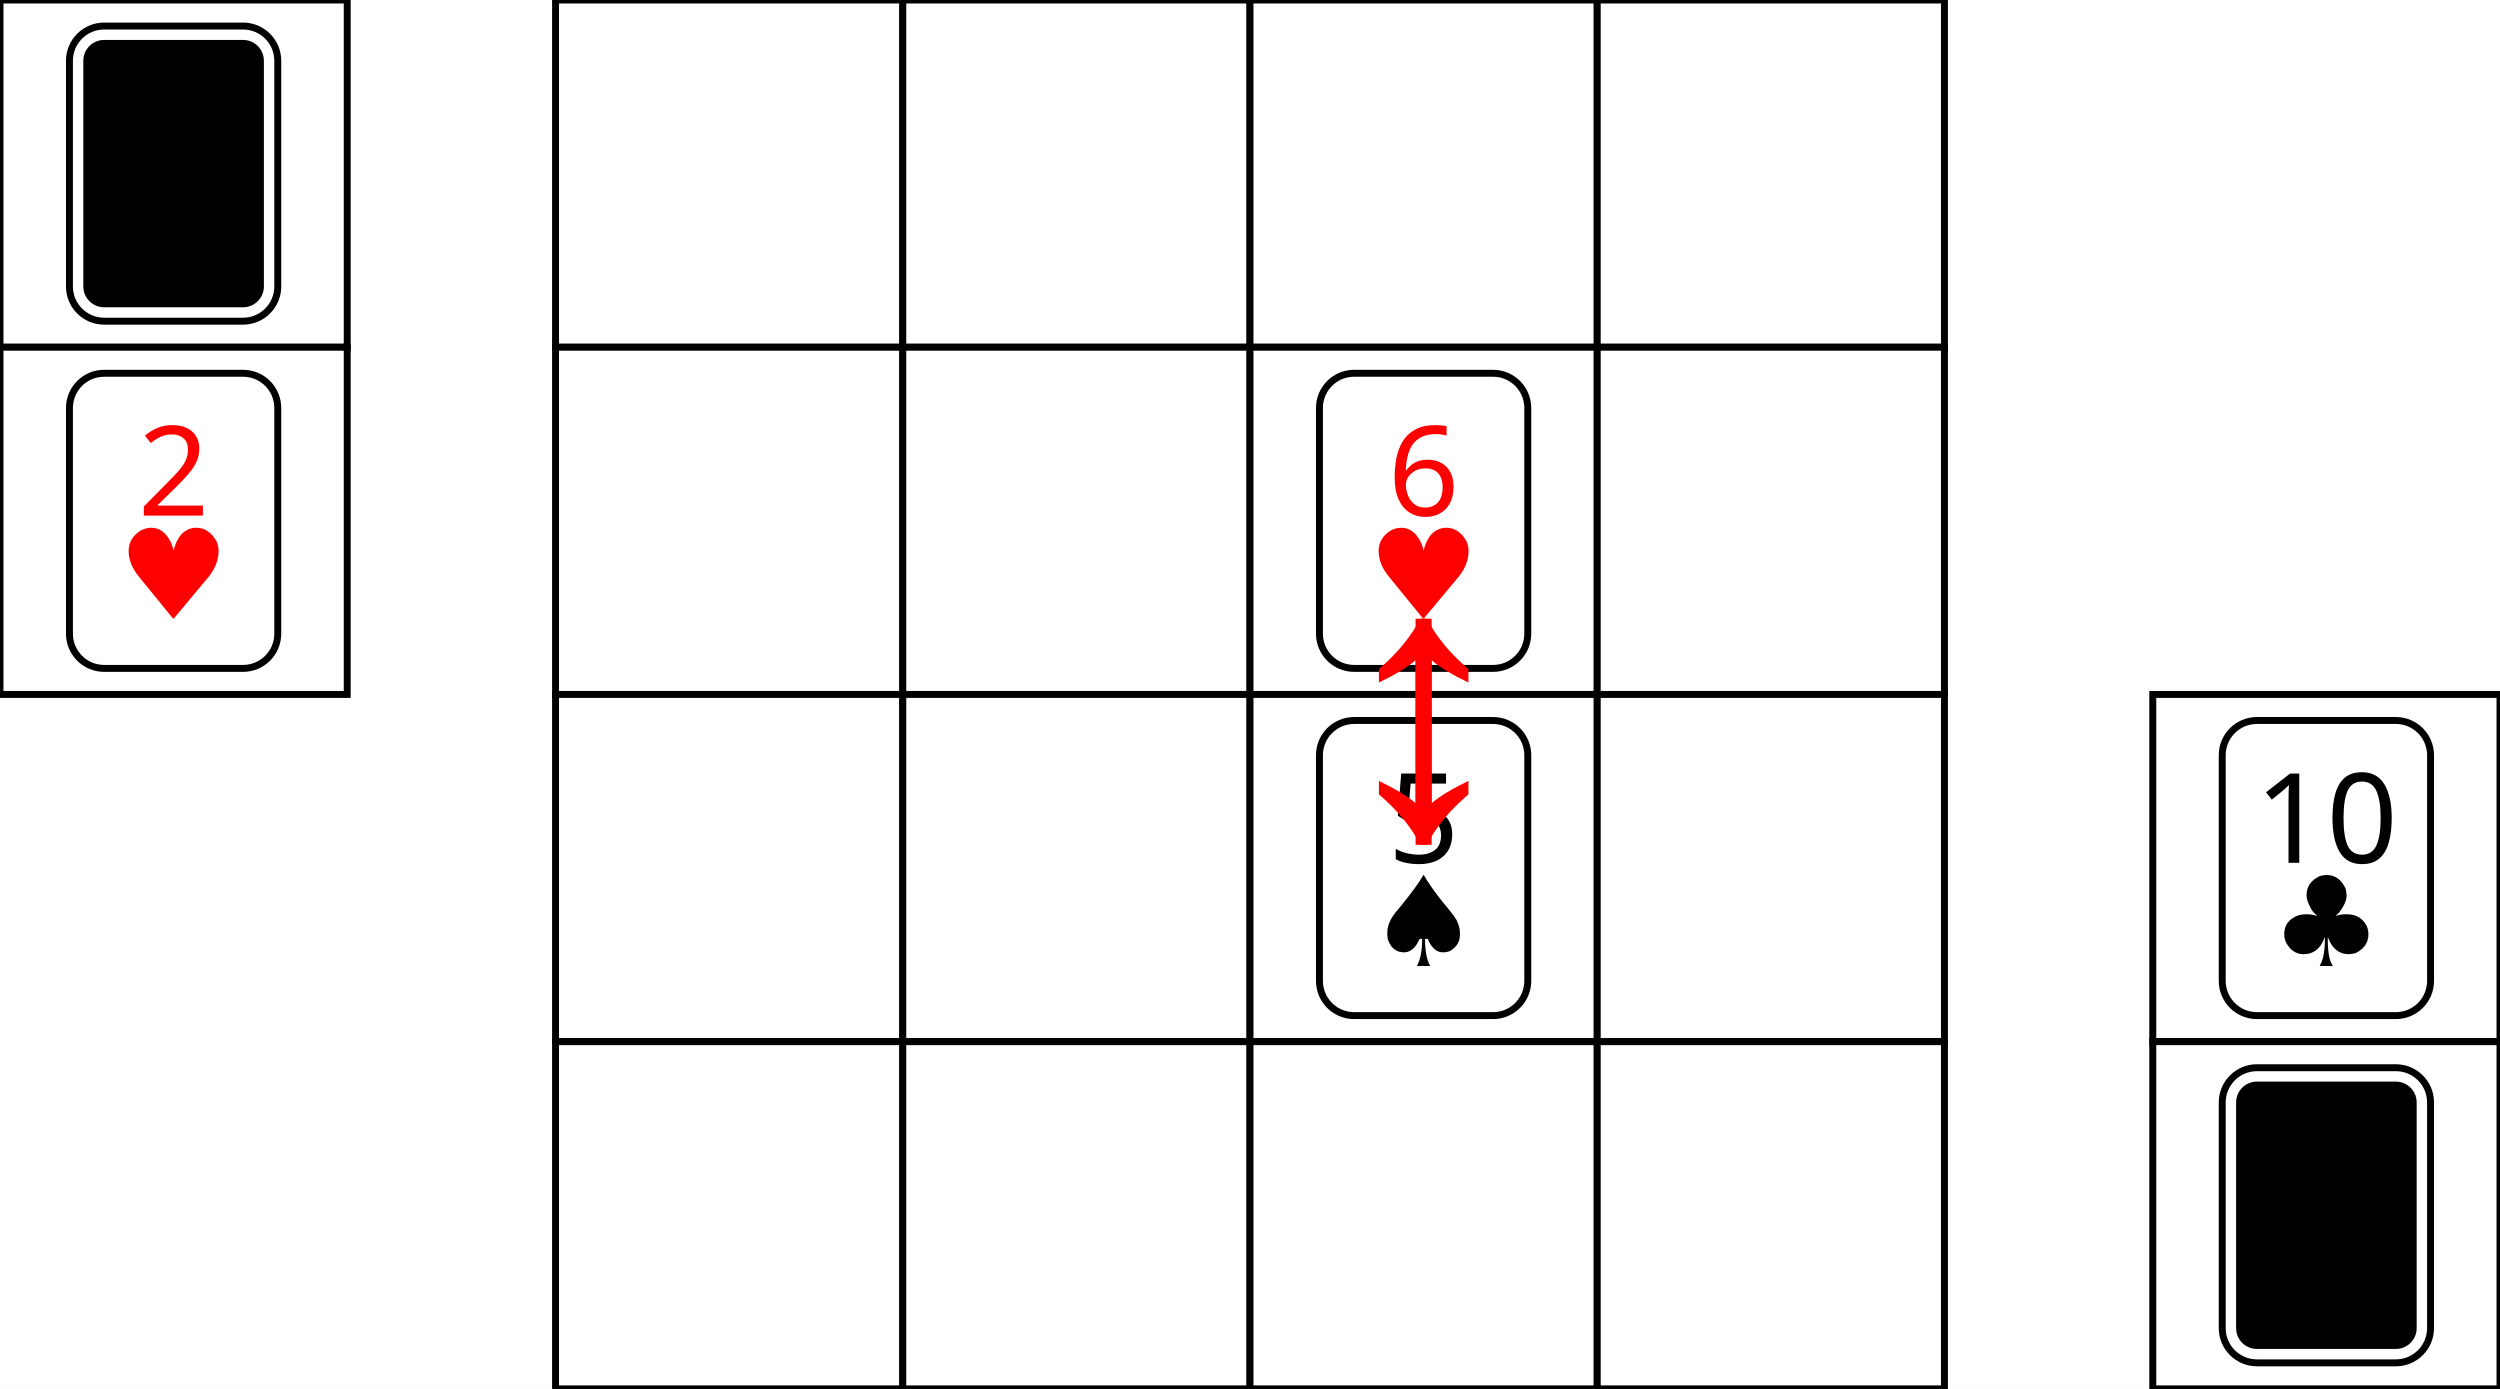
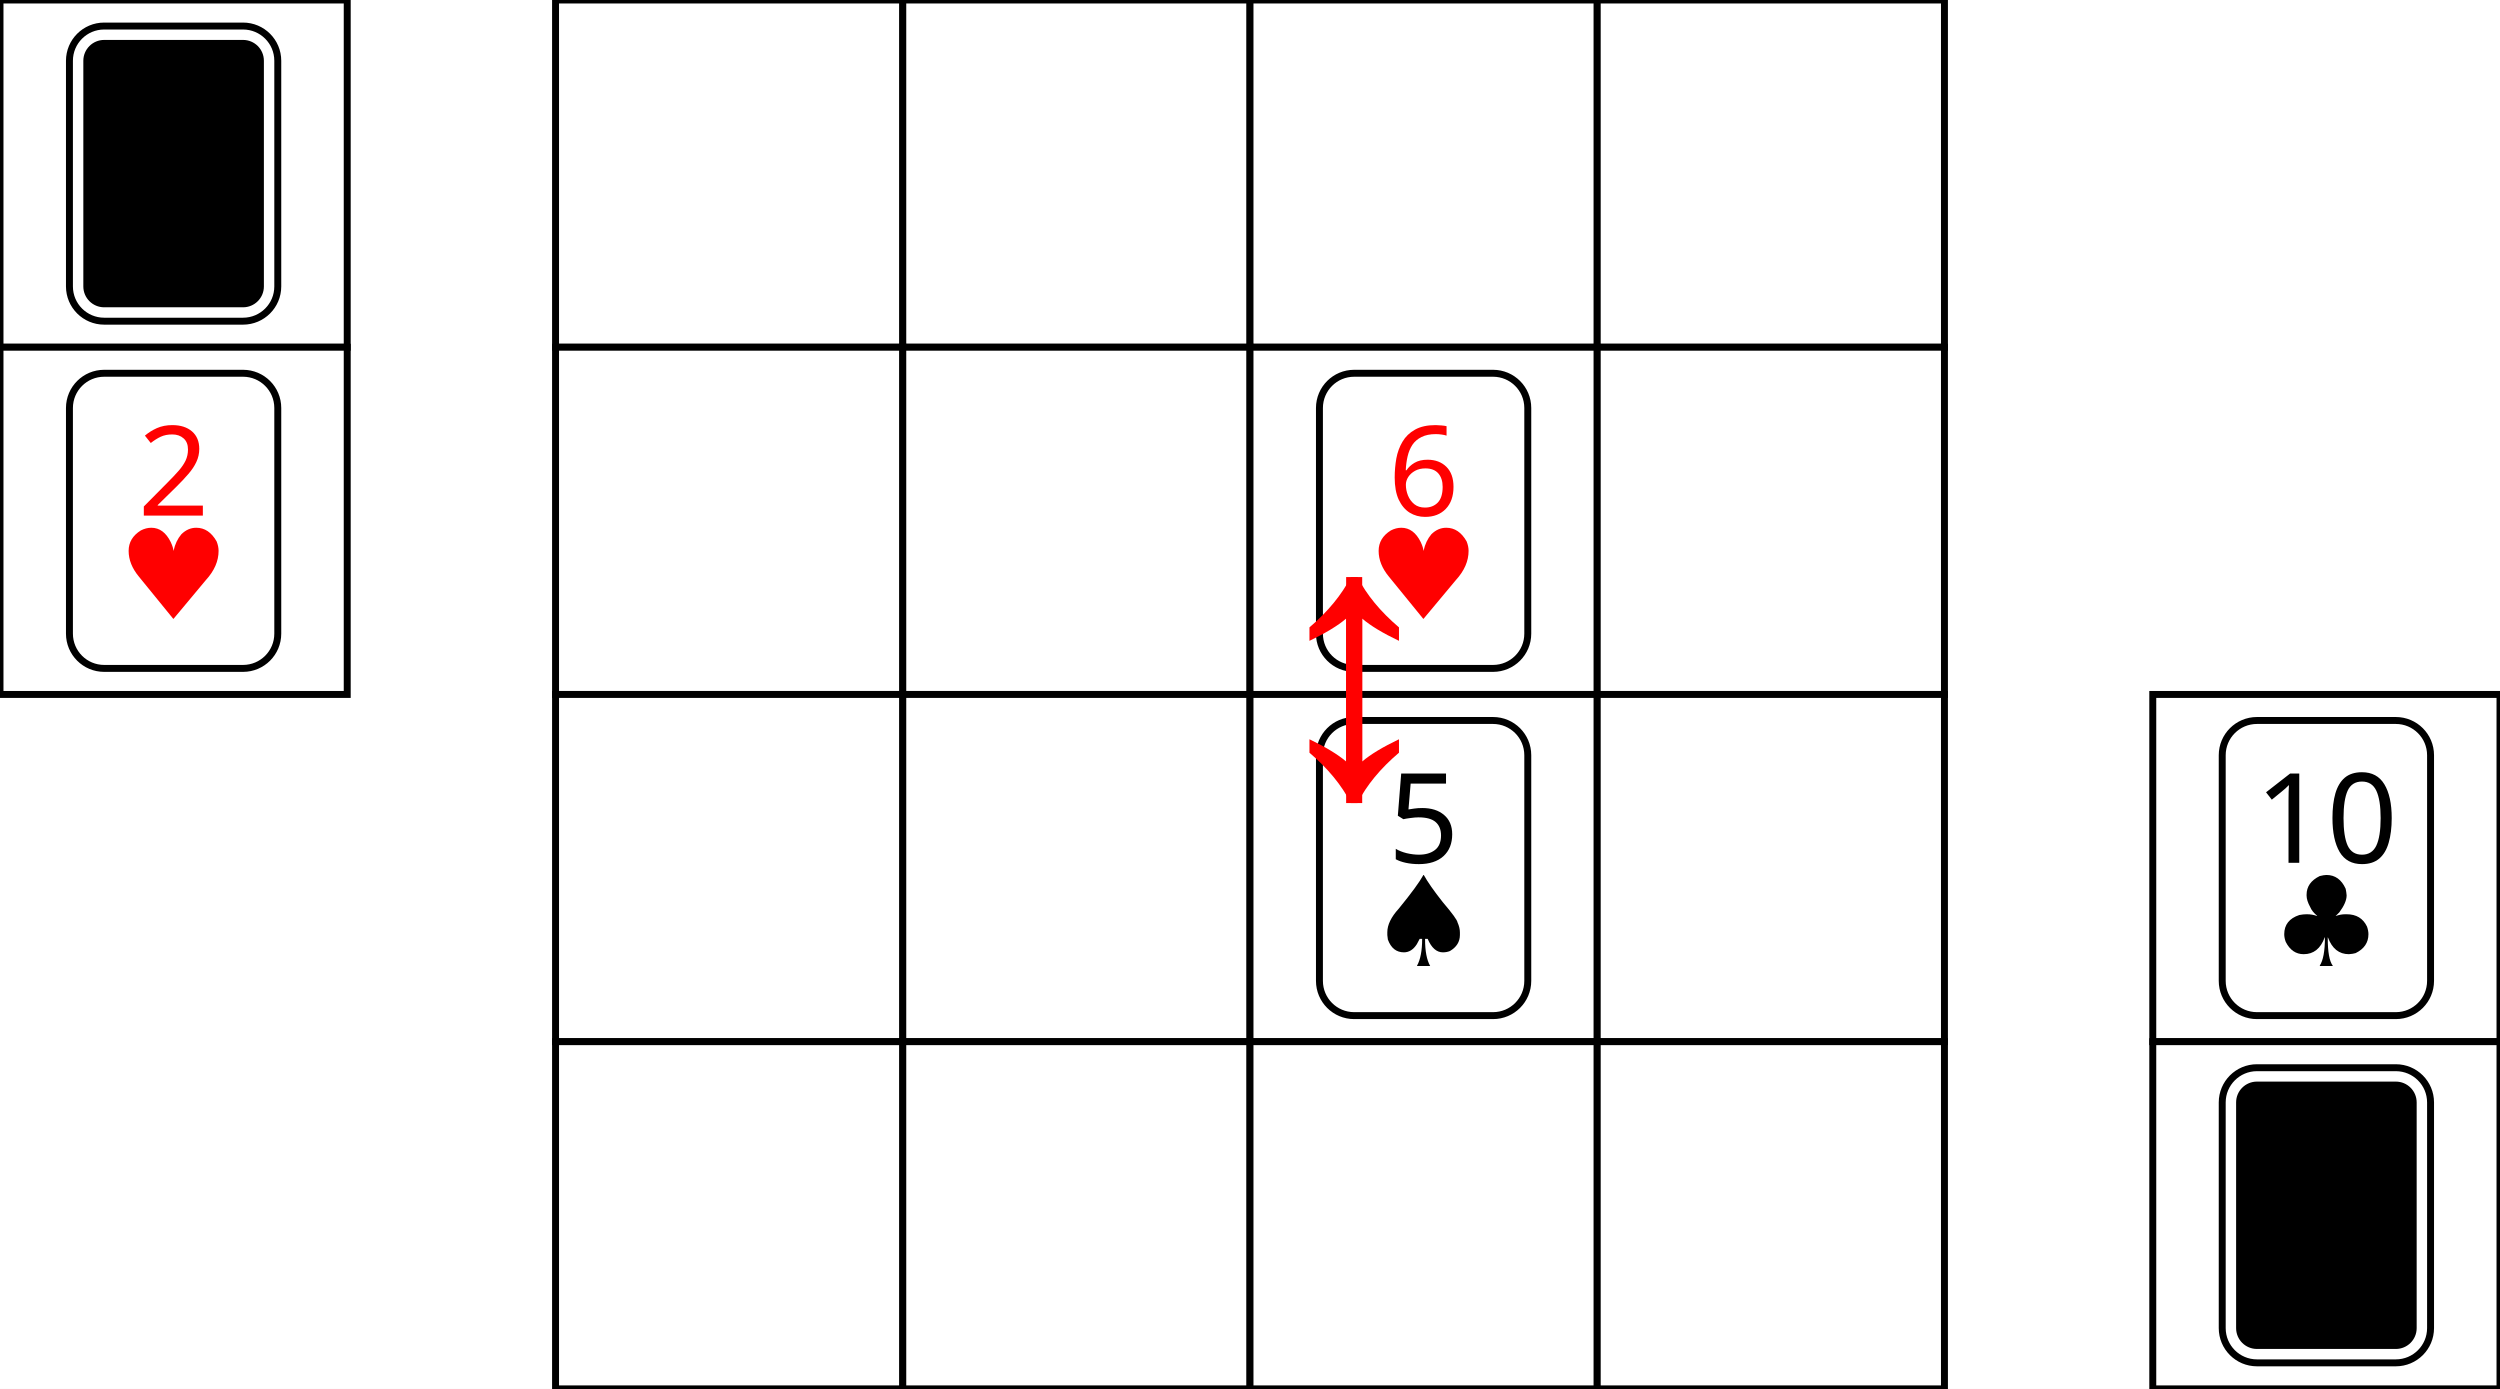
<svg xmlns="http://www.w3.org/2000/svg" width="360" height="200">
  <rect x="0" y="0" width="360" height="200" fill="#fff" />
  <rect x="0" y="0" width="50" height="50" fill="#fff" stroke="#000" />
  <rect x="0" y="50" width="50" height="50" fill="#fff" stroke="#000" />
  <rect x="310" y="100" width="50" height="50" fill="#fff" stroke="#000" />
  <rect x="310" y="150" width="50" height="50" fill="#fff" stroke="#000" />
  <rect x="80" y="0" width="50" height="50" fill="#fff" stroke="#000" />
  <rect x="130" y="0" width="50" height="50" fill="#fff" stroke="#000" />
  <rect x="180" y="0" width="50" height="50" fill="#fff" stroke="#000" />
  <rect x="230" y="0" width="50" height="50" fill="#fff" stroke="#000" />
  <rect x="80" y="50" width="50" height="50" fill="#fff" stroke="#000" />
  <rect x="130" y="50" width="50" height="50" fill="#fff" stroke="#000" />
  <rect x="180" y="50" width="50" height="50" fill="#fff" stroke="#000" />
  <rect x="230" y="50" width="50" height="50" fill="#fff" stroke="#000" />
  <rect x="80" y="100" width="50" height="50" fill="#fff" stroke="#000" />
  <rect x="130" y="100" width="50" height="50" fill="#fff" stroke="#000" />
  <rect x="180" y="100" width="50" height="50" fill="#fff" stroke="#000" />
  <rect x="230" y="100" width="50" height="50" fill="#fff" stroke="#000" />
  <rect x="80" y="150" width="50" height="50" fill="#fff" stroke="#000" />
  <rect x="130" y="150" width="50" height="50" fill="#fff" stroke="#000" />
  <rect x="180" y="150" width="50" height="50" fill="#fff" stroke="#000" />
  <rect x="230" y="150" width="50" height="50" fill="#fff" stroke="#000" />
  <rect x="10.0" y="3.75" width="30.0" height="42.5" rx="5" ry="5" fill="#fff" stroke="#000" stroke-width="1" />
  <rect x="12.0" y="5.75" width="26.0" height="38.5" rx="3" ry="3" fill="#000" stroke="none" />
  <rect x="10.0" y="53.75" width="30.0" height="42.5" rx="5" ry="5" fill="#fff" stroke="#000" stroke-width="1" />
  <text font-family="Noto Sans, sans-serif" x="25" y="84" font-size="18" fill="red" text-anchor="middle" dominant-baseline="middle">♥</text>
  <text font-family="Noto Sans, sans-serif" x="25" y="68" font-size="18" fill="red" text-anchor="middle" dominant-baseline="middle">2</text>
  <rect x="190.0" y="53.75" width="30.0" height="42.5" rx="5" ry="5" fill="#fff" stroke="#000" stroke-width="1" />
  <text font-family="Noto Sans, sans-serif" x="205" y="84" font-size="18" fill="red" text-anchor="middle" dominant-baseline="middle">♥</text>
  <text font-family="Noto Sans, sans-serif" x="205" y="68" font-size="18" fill="red" text-anchor="middle" dominant-baseline="middle">6</text>
  <rect x="190.0" y="103.75" width="30.0" height="42.5" rx="5" ry="5" fill="#fff" stroke="#000" stroke-width="1" />
  <text font-family="Noto Sans, sans-serif" x="205" y="134" font-size="18" fill="black" text-anchor="middle" dominant-baseline="middle">♠</text>
  <text font-family="Noto Sans, sans-serif" x="205" y="118" font-size="18" fill="black" text-anchor="middle" dominant-baseline="middle">5</text>
  <rect x="320.0" y="103.75" width="30.0" height="42.5" rx="5" ry="5" fill="#fff" stroke="#000" stroke-width="1" />
  <text font-family="Noto Sans, sans-serif" x="335" y="134" font-size="18" fill="black" text-anchor="middle" dominant-baseline="middle">♣</text>
  <text font-family="Noto Sans, sans-serif" x="335" y="118" font-size="18" fill="black" text-anchor="middle" dominant-baseline="middle">10</text>
  <rect x="320.0" y="153.75" width="30.0" height="42.5" rx="5" ry="5" fill="#fff" stroke="#000" stroke-width="1" />
  <rect x="322.0" y="155.75" width="26.0" height="38.5" rx="3" ry="3" fill="#000" stroke="none" />
-   <text x="205.0" y="120.0" fill="red" font-size="55" text-anchor="middle">↓</text>
-   <text x="205.0" y="120.0" fill="red" font-size="55" text-anchor="middle">↑</text>
+   <text x="195.0" y="114.0" fill="red" font-size="55" text-anchor="middle">↓</text>
+   <text x="195.0" y="114.0" fill="red" font-size="55" text-anchor="middle">↑</text>
</svg>
